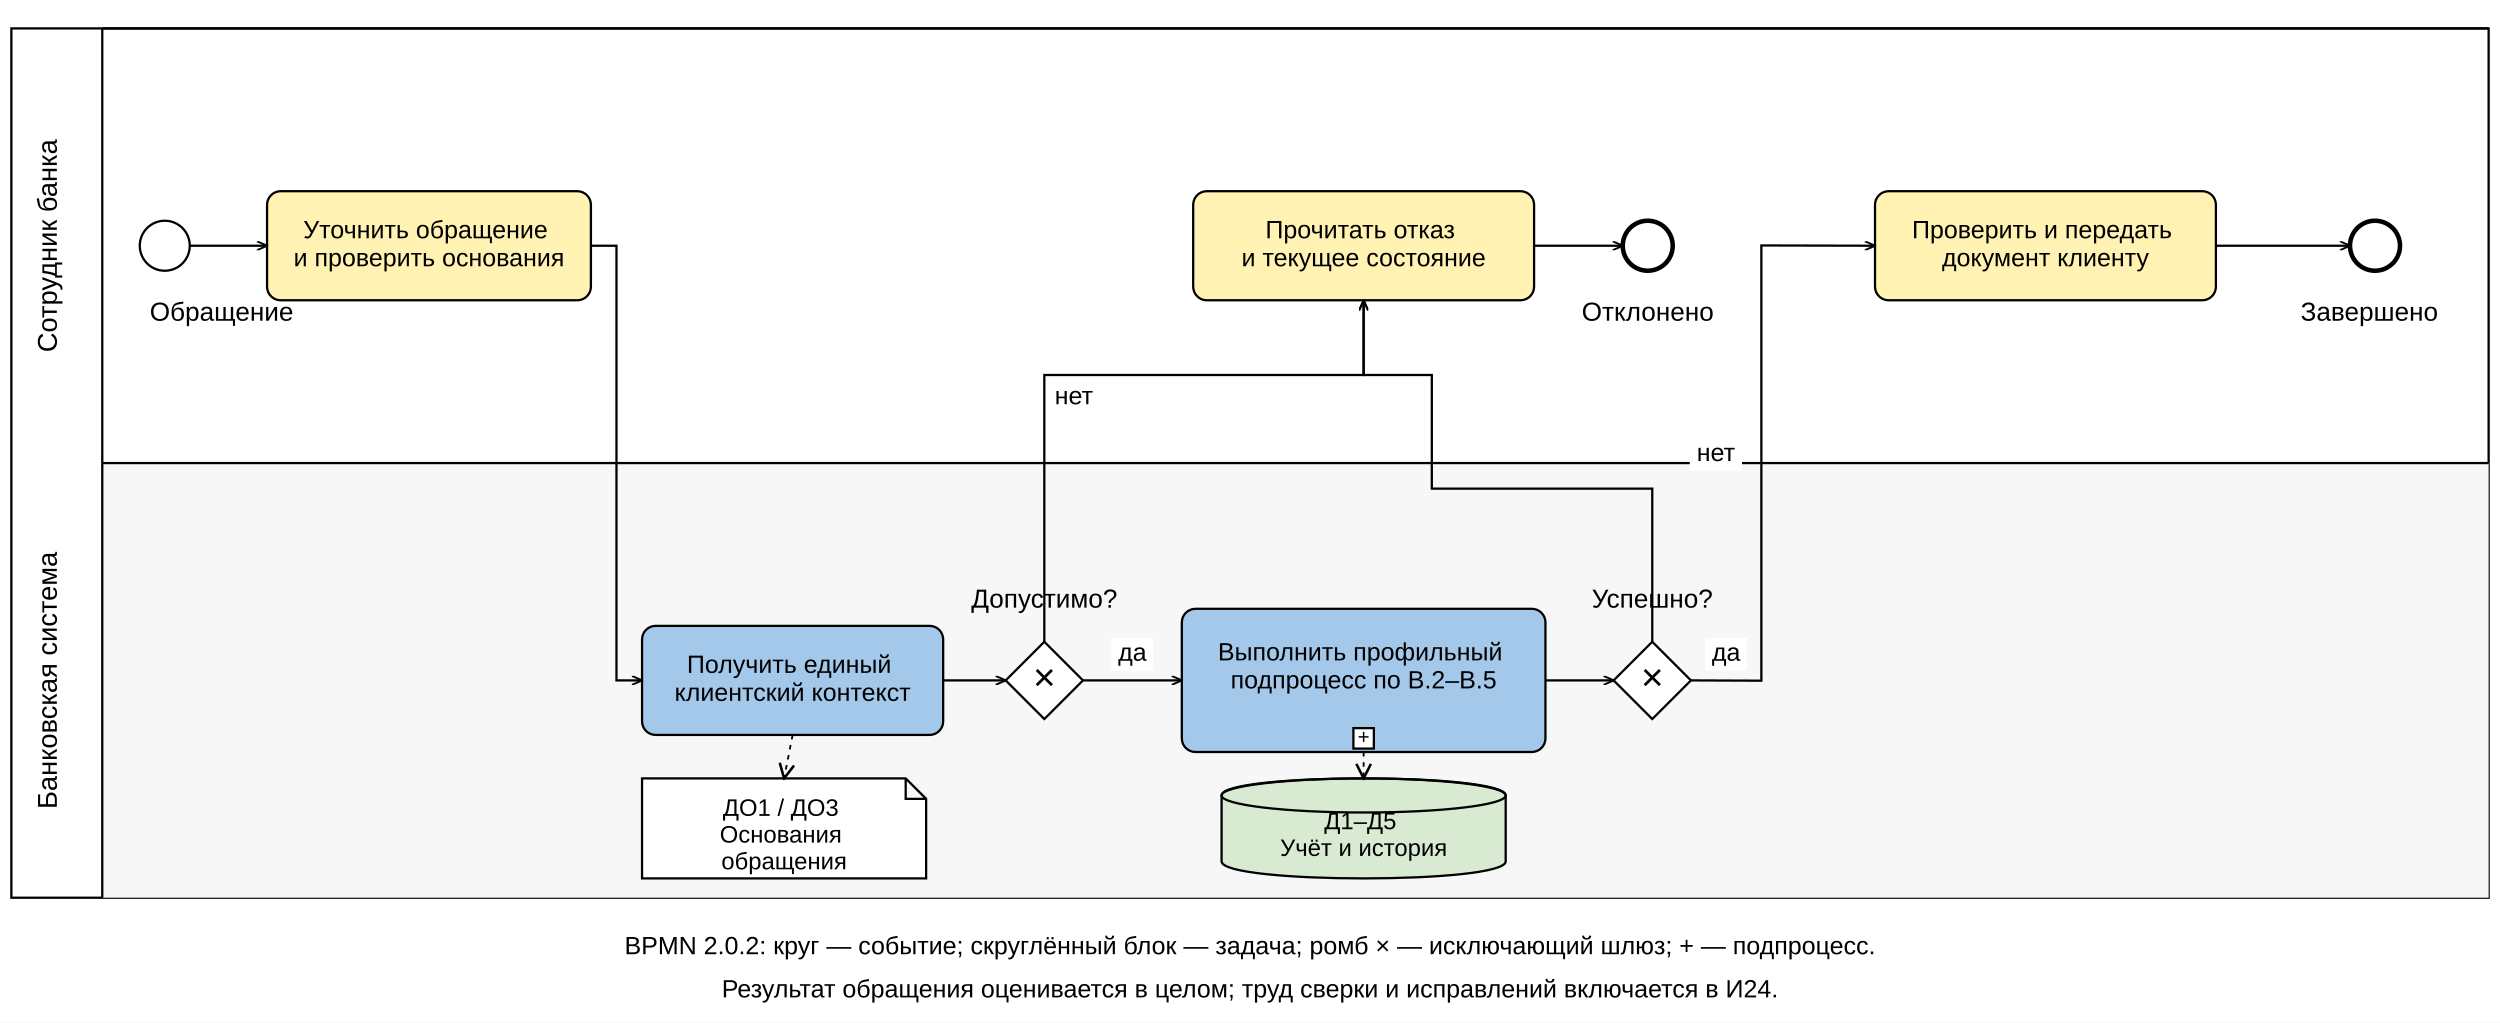
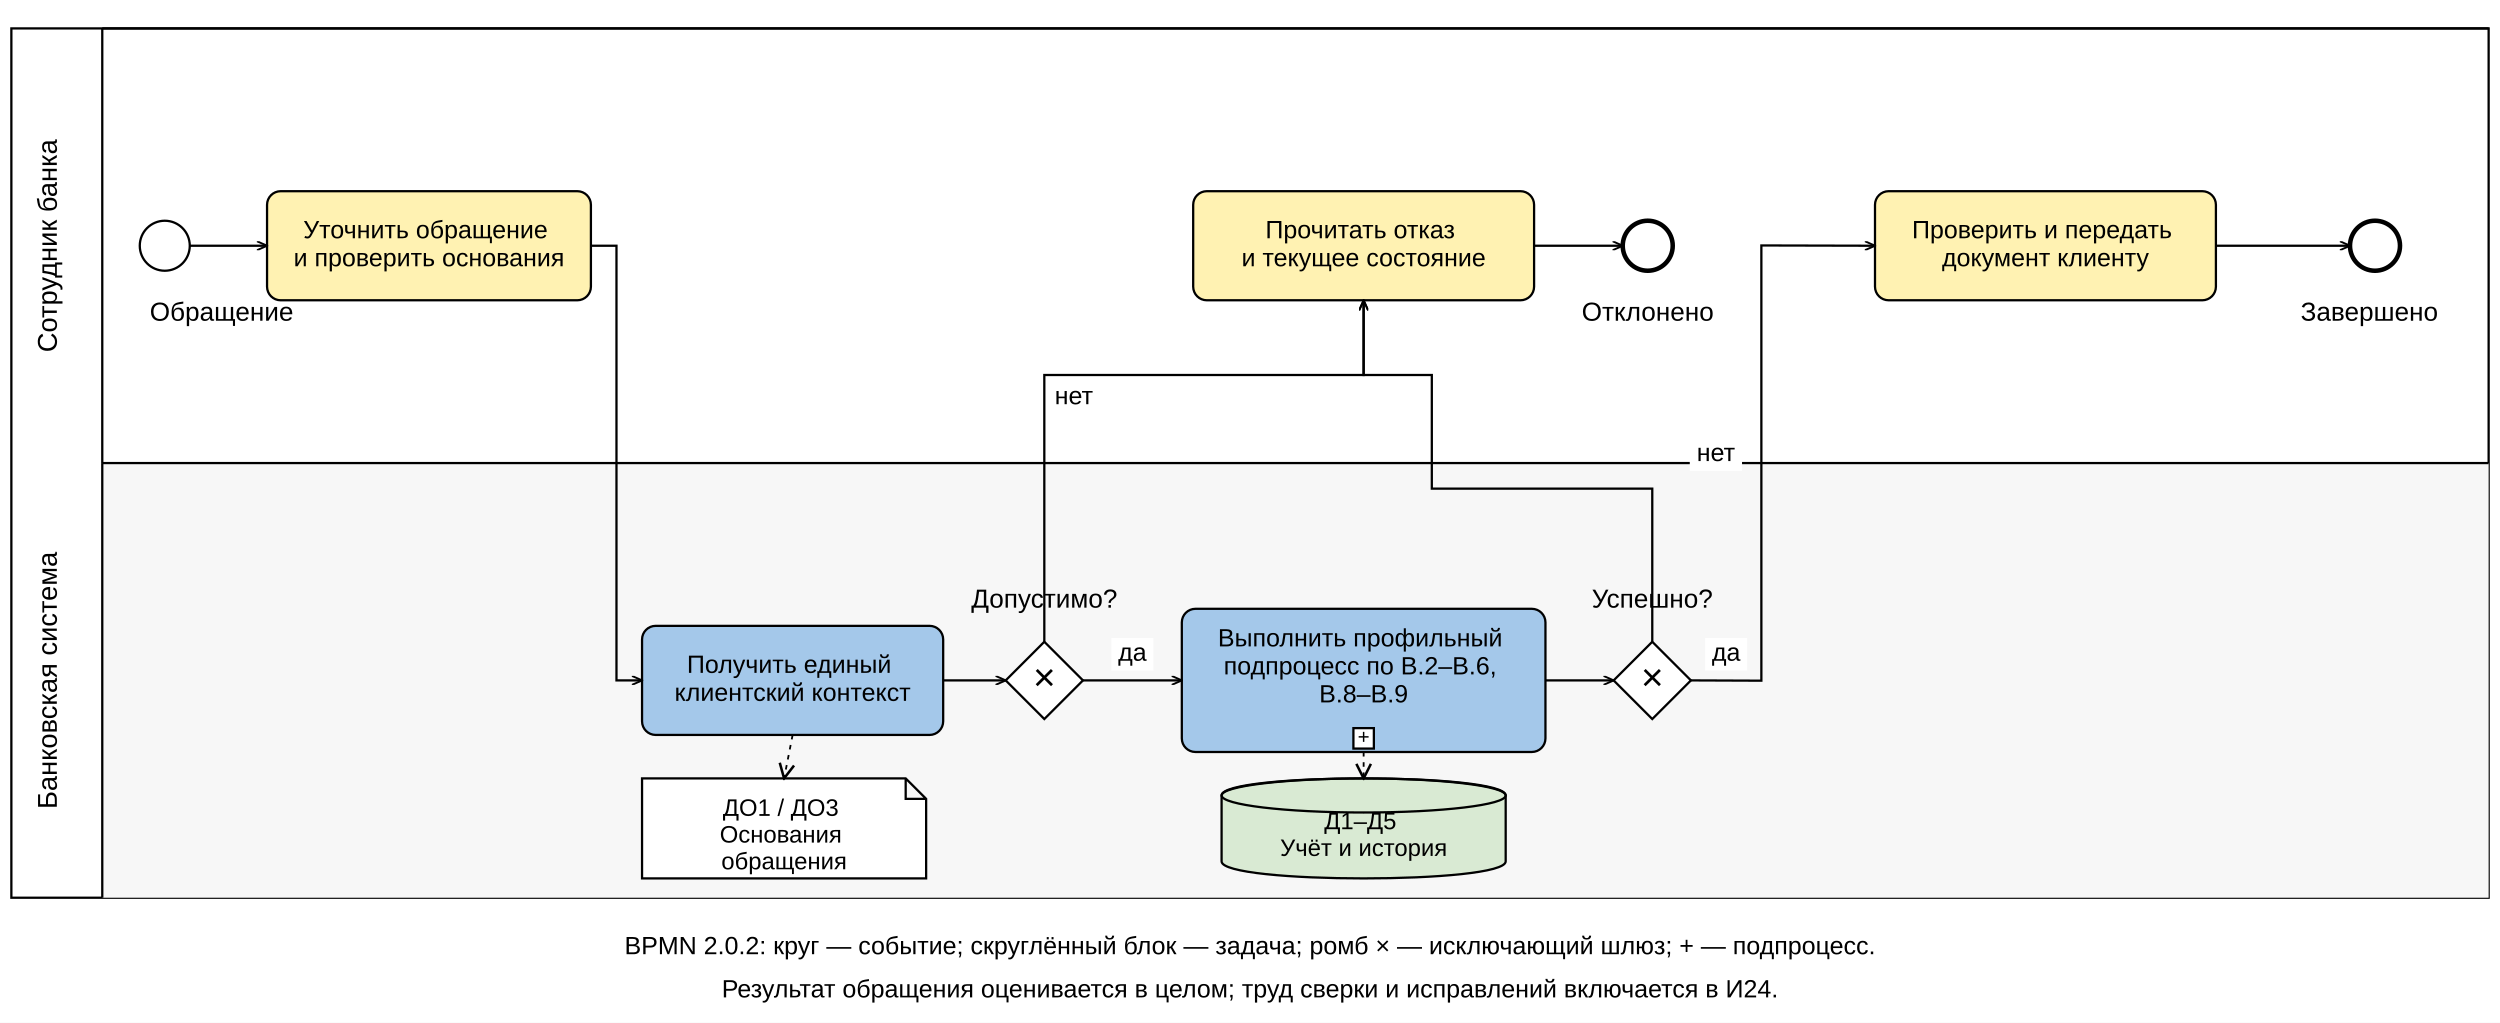
<svg xmlns="http://www.w3.org/2000/svg" width="2200" height="900" viewBox="0 0 2200 900">
  <defs>
    <marker id="arrow" markerWidth="10" markerHeight="8" refX="9" refY="4" orient="auto" markerUnits="userSpaceOnUse">
      <path d="M 0 0 L 9 4 L 0 8" fill="none" stroke="black" stroke-width="1.7" />
    </marker>
  </defs>
  <rect width="100%" height="100%" fill="white" />
  <rect x="10" y="25" width="2180" height="765" fill="white" stroke="black" stroke-width="2" />
  <polyline points="90,25.0 2190,25.0" fill="none" stroke="black" stroke-width="2" />
  <polyline points="90,25.0 90,407.5" fill="none" stroke="black" stroke-width="2" />
  <text x="50" y="216.25" text-anchor="middle" transform="rotate(-90 50 216.25)" font-family="Arial" font-size="24">Сотрудник банка</text>
  <rect x="90" y="407.5" width="2100" height="382.5" fill="#F7F7F7" />
  <polyline points="90,407.5 2190,407.5" fill="none" stroke="black" stroke-width="2" />
  <polyline points="90,407.5 90,790.0" fill="none" stroke="black" stroke-width="2" />
  <text x="50" y="598.75" text-anchor="middle" transform="rotate(-90 50 598.75)" font-family="Arial" font-size="24">Банковская система</text>
  <defs>
    <marker id="dataArrow" markerWidth="10" markerHeight="10" refX="9" refY="5" orient="auto">
      <path d="M1,1 L9,5 L1,9" fill="none" stroke="black" stroke-width="1.4" />
    </marker>
  </defs>
  <circle cx="145" cy="216.25" r="22" fill="white" stroke="black" stroke-width="2" />
  <text x="195" y="282.23" text-anchor="middle" font-family="Arial" font-size="23" fill="black">
    <tspan x="195" dy="0">Обращение</tspan>
  </text>
  <rect x="235" y="168.25" width="285" height="96" rx="12" fill="#FFF2B2" stroke="black" stroke-width="2" />
  <text x="377.5" y="209.65" text-anchor="middle" font-family="Arial" font-size="22" fill="black">
    <tspan x="377.5" dy="0">Уточнить обращение</tspan>
    <tspan x="377.5" dy="24.64">и проверить основания</tspan>
  </text>
  <rect x="565" y="550.75" width="265" height="96" rx="12" fill="#A4C8EA" stroke="black" stroke-width="2" />
  <text x="697.5" y="592.15" text-anchor="middle" font-family="Arial" font-size="22" fill="black">
    <tspan x="697.5" dy="0">Получить единый</tspan>
    <tspan x="697.5" dy="24.64">клиентский контекст</tspan>
  </text>
  <polygon points="919.0,564.75 953,598.75 919.0,632.75 885,598.75" fill="white" stroke="black" stroke-width="2" />
  <text x="919.0" y="607.59" text-anchor="middle" font-family="Arial" font-size="34" fill="black">
    <tspan x="919.0" dy="0">×</tspan>
  </text>
  <text x="919" y="534.73" text-anchor="middle" font-family="Arial" font-size="23" fill="black">
    <tspan x="919" dy="0">Допустимо?</tspan>
  </text>
  <rect x="1040" y="535.75" width="320" height="126" rx="12" fill="#A4C8EA" stroke="black" stroke-width="2" />
-   <text x="1200.0" y="581.15" text-anchor="middle" font-family="Arial" font-size="22" fill="black">
+   <text x="1200.0" y="568.83" text-anchor="middle" font-family="Arial" font-size="22" fill="black">
    <tspan x="1200.0" dy="0">Выполнить профильный</tspan>
-     <tspan x="1200.0" dy="24.64">подпроцесс по В.2–В.5</tspan>
+     <tspan x="1200.0" dy="24.64">подпроцесс по В.2–В.6,</tspan>
+     <tspan x="1200.0" dy="24.64">В.8–В.9</tspan>
  </text>
  <rect x="1191.0" y="640.75" width="18" height="18" rx="0" fill="white" stroke="black" stroke-width="2" />
  <text x="1200.0" y="654.43" text-anchor="middle" font-family="Arial" font-size="18" fill="black">
    <tspan x="1200.0" dy="0">+</tspan>
  </text>
  <polygon points="1454.0,564.75 1488,598.75 1454.0,632.75 1420,598.75" fill="white" stroke="black" stroke-width="2" />
  <text x="1454.0" y="607.59" text-anchor="middle" font-family="Arial" font-size="34" fill="black">
    <tspan x="1454.0" dy="0">×</tspan>
  </text>
  <text x="1454" y="534.73" text-anchor="middle" font-family="Arial" font-size="23" fill="black">
    <tspan x="1454" dy="0">Успешно?</tspan>
  </text>
  <rect x="1650" y="168.25" width="300" height="96" rx="12" fill="#FFF2B2" stroke="black" stroke-width="2" />
  <text x="1800.0" y="209.65" text-anchor="middle" font-family="Arial" font-size="22" fill="black">
    <tspan x="1800.0" dy="0">Проверить и передать</tspan>
    <tspan x="1800.0" dy="24.64">документ клиенту</tspan>
  </text>
  <circle cx="2090" cy="216.25" r="22" fill="white" stroke="black" stroke-width="4" />
  <text x="2085" y="282.23" text-anchor="middle" font-family="Arial" font-size="23" fill="black">
    <tspan x="2085" dy="0">Завершено</tspan>
  </text>
  <rect x="1050" y="168.25" width="300" height="96" rx="12" fill="#FFF2B2" stroke="black" stroke-width="2" />
  <text x="1200.0" y="209.65" text-anchor="middle" font-family="Arial" font-size="22" fill="black">
    <tspan x="1200.0" dy="0">Прочитать отказ</tspan>
    <tspan x="1200.0" dy="24.64">и текущее состояние</tspan>
  </text>
  <circle cx="1450" cy="216.25" r="22" fill="white" stroke="black" stroke-width="4" />
  <text x="1450" y="282.23" text-anchor="middle" font-family="Arial" font-size="23" fill="black">
    <tspan x="1450" dy="0">Отклонено</tspan>
  </text>
  <polyline points="167,216.25 235,216.25" fill="none" stroke="black" stroke-width="2" marker-end="url(#arrow)" />
  <polyline points="520,216.25 542.5,216.25 542.5,598.75 565,598.75" fill="none" stroke="black" stroke-width="2" marker-end="url(#arrow)" />
  <polyline points="830,598.75 885,598.75" fill="none" stroke="black" stroke-width="2" marker-end="url(#arrow)" />
  <polyline points="953,598.75 1040,598.75" fill="none" stroke="black" stroke-width="2" marker-end="url(#arrow)" />
  <rect x="978.0" y="561.43" width="37.0" height="28.64" fill="white" />
  <text x="996.5" y="581.47" text-anchor="middle" font-family="Arial" font-size="22" fill="black">
    <tspan x="996.5" dy="0">да</tspan>
  </text>
  <polyline points="1360,598.75 1420,598.75" fill="none" stroke="black" stroke-width="2" marker-end="url(#arrow)" />
  <polyline points="1488,598.75 1550,599 1550,216 1650,216.25" fill="none" stroke="black" stroke-width="2" marker-end="url(#arrow)" />
  <rect x="1500.5" y="561.43" width="37.0" height="28.64" fill="white" />
  <text x="1519.0" y="581.47" text-anchor="middle" font-family="Arial" font-size="22" fill="black">
    <tspan x="1519.0" dy="0">да</tspan>
  </text>
  <polyline points="1950,216.25 2068,216.25" fill="none" stroke="black" stroke-width="2" marker-end="url(#arrow)" />
  <polyline points="1350,216.25 1428,216.25" fill="none" stroke="black" stroke-width="2" marker-end="url(#arrow)" />
  <polyline points="919.0,564.75 919,330 1200,330 1200.0,264.25" fill="none" stroke="black" stroke-width="2" marker-end="url(#arrow)" />
  <rect x="922.008" y="335.68" width="45.984" height="28.64" fill="white" />
  <text x="945" y="355.72" text-anchor="middle" font-family="Arial" font-size="22" fill="black">
    <tspan x="945" dy="0">нет</tspan>
  </text>
  <polyline points="1454.0,564.75 1454,430 1260,430 1260,330 1200,330 1200.0,264.25" fill="none" stroke="black" stroke-width="2" marker-end="url(#arrow)" />
  <rect x="1487.008" y="385.68" width="45.984" height="28.64" fill="white" />
  <text x="1510" y="405.72" text-anchor="middle" font-family="Arial" font-size="22" fill="black">
    <tspan x="1510" dy="0">нет</tspan>
  </text>
  <path d="M565,685 H797 L815,703 V773 H565 Z M797,685 V703 H815" fill="white" stroke="black" stroke-width="2" />
  <text x="690.0" y="717.94" text-anchor="middle" font-family="Arial" font-size="21" fill="black">
    <tspan x="690.0" dy="0">ДО1 / ДО3</tspan>
    <tspan x="690.0" dy="23.52">Основания</tspan>
    <tspan x="690.0" dy="23.52">обращения</tspan>
  </text>
  <polyline points="697.5,646.75 690.0,685" fill="none" stroke="black" stroke-width="1.6" stroke-dasharray="4 5" marker-end="url(#dataArrow)" />
  <path d="M1075,700 C1075,680 1325,680 1325,700 V758 C1325,778 1075,778 1075,758 Z" fill="#D9EAD3" stroke="black" stroke-width="2" />
  <ellipse cx="1200.0" cy="700" rx="125.0" ry="15" fill="none" stroke="black" stroke-width="2" />
  <text x="1200.0" y="729.70" text-anchor="middle" font-family="Arial" font-size="21" fill="black">
    <tspan x="1200.0" dy="0">Д1–Д5</tspan>
    <tspan x="1200.0" dy="23.52">Учёт и история</tspan>
  </text>
  <polyline points="1200.0,661.75 1200.0,685" fill="none" stroke="black" stroke-width="1.6" stroke-dasharray="4 5" marker-end="url(#dataArrow)" />
  <text x="1100.0" y="839.72" text-anchor="middle" font-family="Arial" font-size="22" fill="black">
    <tspan x="1100.0" dy="0">BPMN 2.0.2: круг — событие; скруглённый блок — задача; ромб × — исключающий шлюз; + — подпроцесс.</tspan>
  </text>
  <text x="1100.0" y="877.72" text-anchor="middle" font-family="Arial" font-size="22" fill="black">
    <tspan x="1100.0" dy="0">Результат обращения оценивается в целом; труд сверки и исправлений включается в И24.</tspan>
  </text>
</svg>
